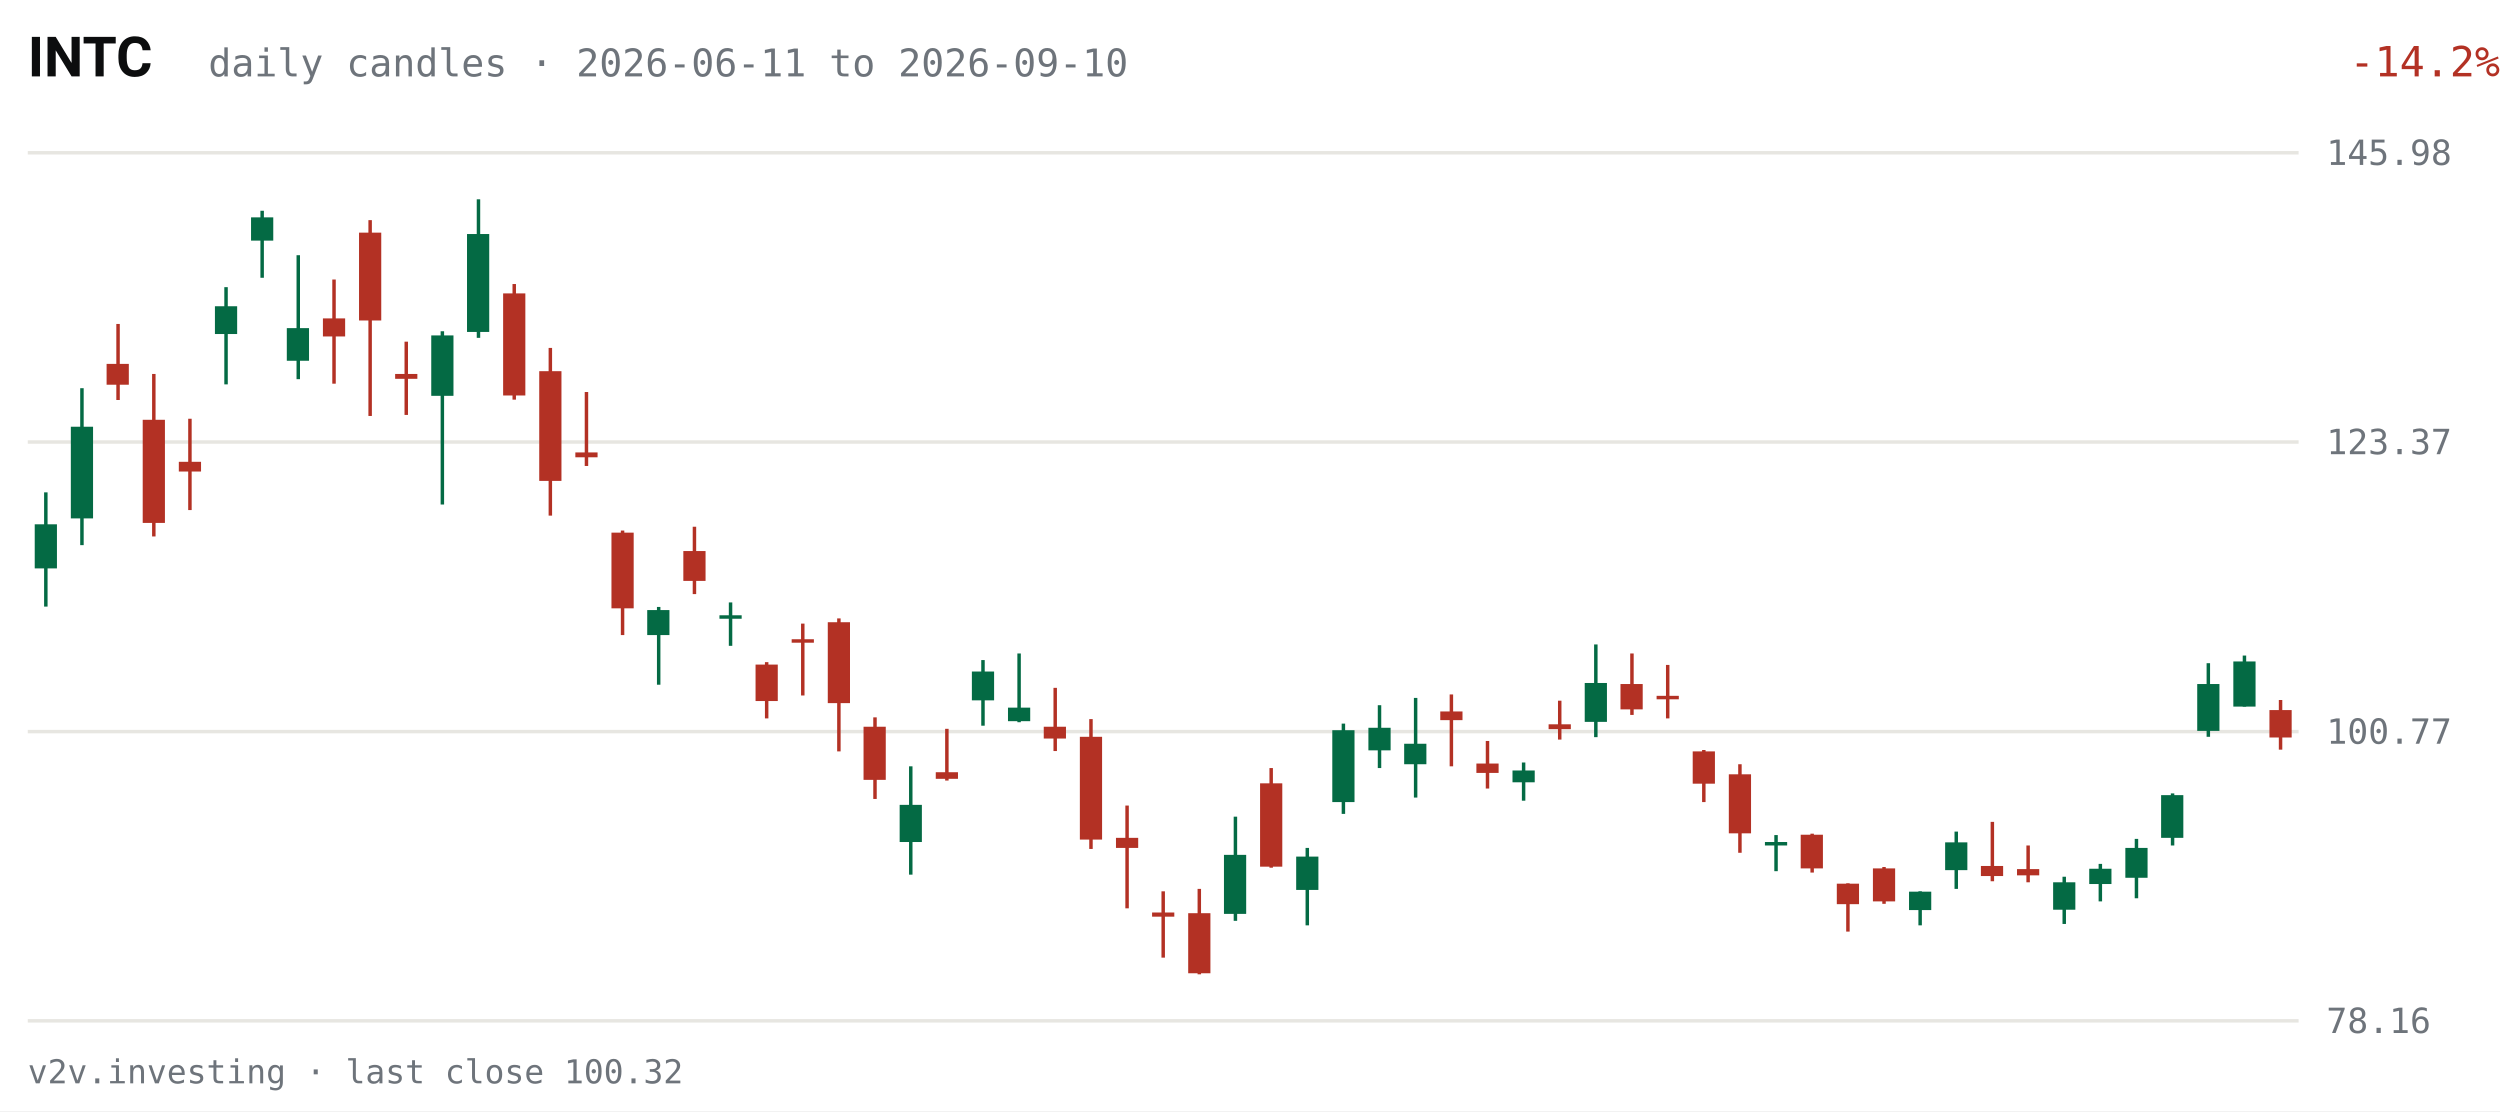
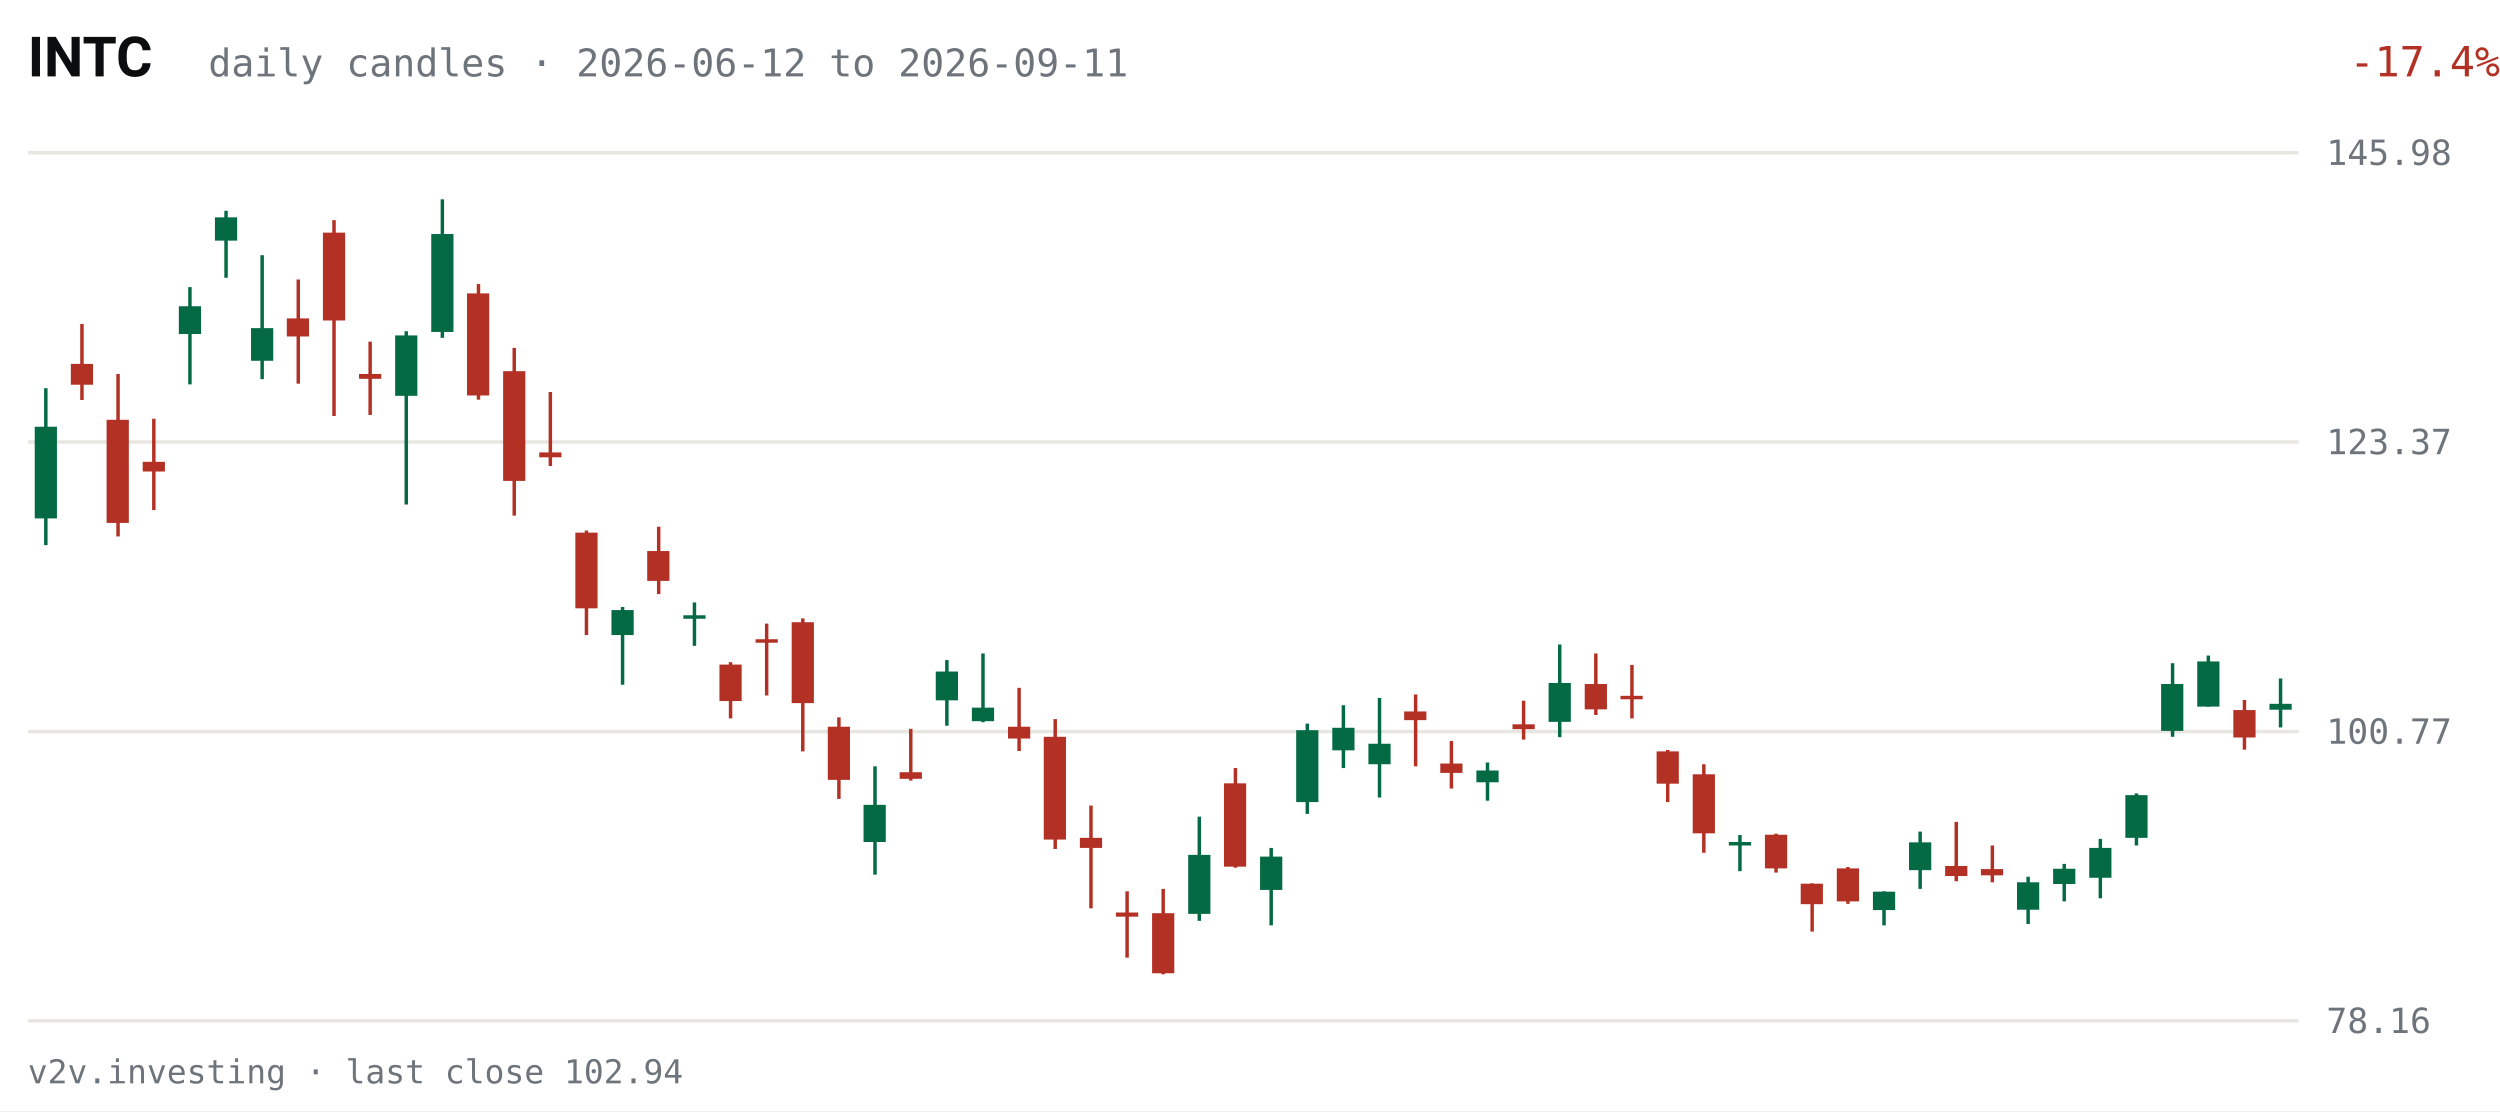
<svg xmlns="http://www.w3.org/2000/svg" viewBox="0 0 720 320" width="720" height="320" role="img" aria-label="INTC daily candles, last 63 sessions">
  <rect width="720" height="320" fill="#FFFFFF" />
  <text x="8" y="22" fill="#0C0D0E" font-size="16" font-weight="600" font-family="system-ui,-apple-system,Segoe UI,Roboto,sans-serif">INTC</text>
-   <text x="60" y="22" fill="#6E747B" font-size="11" font-family="ui-monospace,SFMono-Regular,Menlo,Consolas,monospace">daily candles · 2026-06-11 to 2026-09-10</text>
-   <text x="670" y="22" fill="#B33124" font-size="12" text-anchor="end" font-family="ui-monospace,SFMono-Regular,Menlo,Consolas,monospace" transform="translate(50,0)">-14.2%</text>
+   <text x="60" y="22" fill="#6E747B" font-size="11" font-family="ui-monospace,SFMono-Regular,Menlo,Consolas,monospace">daily candles · 2026-06-12 to 2026-09-11</text>
+   <text x="670" y="22" fill="#B33124" font-size="12" text-anchor="end" font-family="ui-monospace,SFMono-Regular,Menlo,Consolas,monospace" transform="translate(50,0)">-17.4%</text>
  <g font-family="ui-monospace,SFMono-Regular,Menlo,Consolas,monospace">
    <line x1="8" y1="294.0" x2="662" y2="294.0" stroke="#E7E6E1" stroke-width="1" />
    <text x="670" y="297.5" fill="#6E747B" font-size="10">78.16</text>
    <line x1="8" y1="210.7" x2="662" y2="210.7" stroke="#E7E6E1" stroke-width="1" />
    <text x="670" y="214.2" fill="#6E747B" font-size="10">100.77</text>
    <line x1="8" y1="127.3" x2="662" y2="127.3" stroke="#E7E6E1" stroke-width="1" />
    <text x="670" y="130.8" fill="#6E747B" font-size="10">123.37</text>
    <line x1="8" y1="44.0" x2="662" y2="44.0" stroke="#E7E6E1" stroke-width="1" />
    <text x="670" y="47.5" fill="#6E747B" font-size="10">145.98</text>
-     <line x1="13.2" y1="141.8" x2="13.2" y2="174.7" stroke="#046A44" stroke-width="1" />
-     <rect x="10.0" y="151.0" width="6.4" height="12.7" fill="#046A44" />
-     <line x1="23.6" y1="111.8" x2="23.6" y2="157.0" stroke="#046A44" stroke-width="1" />
-     <rect x="20.4" y="122.9" width="6.4" height="26.4" fill="#046A44" />
-     <line x1="34.0" y1="93.3" x2="34.0" y2="115.2" stroke="#B33124" stroke-width="1" />
-     <rect x="30.7" y="104.8" width="6.4" height="6.0" fill="#B33124" />
-     <line x1="44.3" y1="107.7" x2="44.3" y2="154.5" stroke="#B33124" stroke-width="1" />
-     <rect x="41.1" y="120.9" width="6.4" height="29.7" fill="#B33124" />
-     <line x1="54.7" y1="120.6" x2="54.7" y2="146.9" stroke="#B33124" stroke-width="1" />
-     <rect x="51.5" y="133.0" width="6.4" height="2.8" fill="#B33124" />
-     <line x1="65.1" y1="82.7" x2="65.1" y2="110.7" stroke="#046A44" stroke-width="1" />
-     <rect x="61.9" y="88.2" width="6.4" height="8.0" fill="#046A44" />
-     <line x1="75.5" y1="60.7" x2="75.5" y2="80.0" stroke="#046A44" stroke-width="1" />
-     <rect x="72.3" y="62.6" width="6.4" height="6.7" fill="#046A44" />
-     <line x1="85.9" y1="73.5" x2="85.9" y2="109.2" stroke="#046A44" stroke-width="1" />
-     <rect x="82.6" y="94.5" width="6.4" height="9.4" fill="#046A44" />
-     <line x1="96.2" y1="80.5" x2="96.2" y2="110.5" stroke="#B33124" stroke-width="1" />
-     <rect x="93.0" y="91.7" width="6.4" height="5.2" fill="#B33124" />
-     <line x1="106.6" y1="63.4" x2="106.6" y2="119.8" stroke="#B33124" stroke-width="1" />
-     <rect x="103.4" y="67.0" width="6.4" height="25.3" fill="#B33124" />
-     <line x1="117.0" y1="98.4" x2="117.0" y2="119.5" stroke="#B33124" stroke-width="1" />
-     <rect x="113.8" y="107.7" width="6.4" height="1.4" fill="#B33124" />
-     <line x1="127.4" y1="95.4" x2="127.4" y2="145.3" stroke="#046A44" stroke-width="1" />
-     <rect x="124.2" y="96.6" width="6.4" height="17.4" fill="#046A44" />
-     <line x1="137.8" y1="57.4" x2="137.8" y2="97.3" stroke="#046A44" stroke-width="1" />
-     <rect x="134.5" y="67.4" width="6.4" height="28.2" fill="#046A44" />
-     <line x1="148.1" y1="81.8" x2="148.1" y2="115.1" stroke="#B33124" stroke-width="1" />
-     <rect x="144.9" y="84.5" width="6.4" height="29.4" fill="#B33124" />
-     <line x1="158.5" y1="100.2" x2="158.5" y2="148.5" stroke="#B33124" stroke-width="1" />
-     <rect x="155.3" y="106.9" width="6.4" height="31.6" fill="#B33124" />
-     <line x1="168.9" y1="112.9" x2="168.9" y2="134.2" stroke="#B33124" stroke-width="1" />
-     <rect x="165.7" y="130.3" width="6.4" height="1.4" fill="#B33124" />
-     <line x1="179.3" y1="152.8" x2="179.3" y2="182.9" stroke="#B33124" stroke-width="1" />
-     <rect x="176.1" y="153.4" width="6.4" height="21.8" fill="#B33124" />
-     <line x1="189.7" y1="174.8" x2="189.7" y2="197.2" stroke="#046A44" stroke-width="1" />
-     <rect x="186.4" y="175.7" width="6.4" height="7.2" fill="#046A44" />
-     <line x1="200.0" y1="151.7" x2="200.0" y2="171.1" stroke="#B33124" stroke-width="1" />
-     <rect x="196.8" y="158.7" width="6.4" height="8.6" fill="#B33124" />
-     <line x1="210.4" y1="173.5" x2="210.4" y2="186.0" stroke="#046A44" stroke-width="1" />
-     <rect x="207.2" y="177.2" width="6.4" height="1.0" fill="#046A44" />
-     <line x1="220.8" y1="190.7" x2="220.8" y2="206.9" stroke="#B33124" stroke-width="1" />
-     <rect x="217.6" y="191.4" width="6.4" height="10.5" fill="#B33124" />
-     <line x1="231.2" y1="179.6" x2="231.2" y2="200.3" stroke="#B33124" stroke-width="1" />
-     <rect x="228.0" y="184.1" width="6.4" height="1.0" fill="#B33124" />
-     <line x1="241.6" y1="178.1" x2="241.6" y2="216.4" stroke="#B33124" stroke-width="1" />
-     <rect x="238.4" y="179.2" width="6.4" height="23.3" fill="#B33124" />
-     <line x1="252.0" y1="206.6" x2="252.0" y2="230.1" stroke="#B33124" stroke-width="1" />
-     <rect x="248.7" y="209.3" width="6.4" height="15.3" fill="#B33124" />
-     <line x1="262.3" y1="220.7" x2="262.3" y2="251.9" stroke="#046A44" stroke-width="1" />
-     <rect x="259.1" y="231.8" width="6.4" height="10.7" fill="#046A44" />
-     <line x1="272.7" y1="209.9" x2="272.7" y2="224.8" stroke="#B33124" stroke-width="1" />
-     <rect x="269.5" y="222.4" width="6.4" height="1.9" fill="#B33124" />
-     <line x1="283.1" y1="190.1" x2="283.1" y2="209.0" stroke="#046A44" stroke-width="1" />
-     <rect x="279.9" y="193.4" width="6.4" height="8.3" fill="#046A44" />
-     <line x1="293.5" y1="188.2" x2="293.5" y2="208.0" stroke="#046A44" stroke-width="1" />
-     <rect x="290.3" y="203.8" width="6.4" height="3.9" fill="#046A44" />
-     <line x1="303.9" y1="198.1" x2="303.9" y2="216.3" stroke="#B33124" stroke-width="1" />
-     <rect x="300.6" y="209.3" width="6.4" height="3.4" fill="#B33124" />
-     <line x1="314.2" y1="207.1" x2="314.2" y2="244.5" stroke="#B33124" stroke-width="1" />
-     <rect x="311.0" y="212.2" width="6.4" height="29.6" fill="#B33124" />
-     <line x1="324.6" y1="232.0" x2="324.6" y2="261.6" stroke="#B33124" stroke-width="1" />
-     <rect x="321.4" y="241.3" width="6.4" height="2.9" fill="#B33124" />
-     <line x1="335.0" y1="256.7" x2="335.0" y2="275.8" stroke="#B33124" stroke-width="1" />
-     <rect x="331.8" y="262.8" width="6.4" height="1.2" fill="#B33124" />
-     <line x1="345.4" y1="256.0" x2="345.4" y2="280.6" stroke="#B33124" stroke-width="1" />
-     <rect x="342.2" y="263.0" width="6.4" height="17.3" fill="#B33124" />
-     <line x1="355.8" y1="235.2" x2="355.8" y2="265.2" stroke="#046A44" stroke-width="1" />
-     <rect x="352.5" y="246.2" width="6.4" height="17.0" fill="#046A44" />
-     <line x1="366.1" y1="221.2" x2="366.1" y2="249.9" stroke="#B33124" stroke-width="1" />
-     <rect x="362.9" y="225.6" width="6.4" height="24.0" fill="#B33124" />
-     <line x1="376.5" y1="244.2" x2="376.5" y2="266.5" stroke="#046A44" stroke-width="1" />
-     <rect x="373.3" y="246.7" width="6.4" height="9.6" fill="#046A44" />
-     <line x1="386.9" y1="208.4" x2="386.9" y2="234.4" stroke="#046A44" stroke-width="1" />
-     <rect x="383.7" y="210.3" width="6.4" height="20.7" fill="#046A44" />
-     <line x1="397.3" y1="203.1" x2="397.3" y2="221.2" stroke="#046A44" stroke-width="1" />
-     <rect x="394.1" y="209.6" width="6.4" height="6.5" fill="#046A44" />
-     <line x1="407.7" y1="201.0" x2="407.7" y2="229.7" stroke="#046A44" stroke-width="1" />
-     <rect x="404.4" y="214.2" width="6.4" height="5.9" fill="#046A44" />
-     <line x1="418.0" y1="200.0" x2="418.0" y2="220.7" stroke="#B33124" stroke-width="1" />
-     <rect x="414.8" y="204.9" width="6.4" height="2.5" fill="#B33124" />
-     <line x1="428.4" y1="213.4" x2="428.4" y2="227.1" stroke="#B33124" stroke-width="1" />
-     <rect x="425.2" y="219.9" width="6.4" height="2.7" fill="#B33124" />
-     <line x1="438.8" y1="219.6" x2="438.8" y2="230.6" stroke="#046A44" stroke-width="1" />
-     <rect x="435.6" y="221.9" width="6.4" height="3.4" fill="#046A44" />
-     <line x1="449.2" y1="201.8" x2="449.2" y2="213.0" stroke="#B33124" stroke-width="1" />
-     <rect x="446.0" y="208.6" width="6.4" height="1.4" fill="#B33124" />
-     <line x1="459.6" y1="185.6" x2="459.6" y2="212.3" stroke="#046A44" stroke-width="1" />
-     <rect x="456.4" y="196.7" width="6.4" height="11.2" fill="#046A44" />
-     <line x1="470.0" y1="188.2" x2="470.0" y2="205.9" stroke="#B33124" stroke-width="1" />
-     <rect x="466.7" y="197.0" width="6.4" height="7.3" fill="#B33124" />
-     <line x1="480.3" y1="191.5" x2="480.3" y2="206.9" stroke="#B33124" stroke-width="1" />
-     <rect x="477.1" y="200.4" width="6.4" height="1.0" fill="#B33124" />
-     <line x1="490.7" y1="216.0" x2="490.7" y2="231.0" stroke="#B33124" stroke-width="1" />
-     <rect x="487.5" y="216.4" width="6.4" height="9.3" fill="#B33124" />
-     <line x1="501.1" y1="220.1" x2="501.1" y2="245.6" stroke="#B33124" stroke-width="1" />
-     <rect x="497.9" y="223.0" width="6.4" height="17.0" fill="#B33124" />
-     <line x1="511.5" y1="240.5" x2="511.5" y2="250.9" stroke="#046A44" stroke-width="1" />
-     <rect x="508.3" y="242.5" width="6.4" height="1.0" fill="#046A44" />
-     <line x1="521.9" y1="240.1" x2="521.9" y2="251.3" stroke="#B33124" stroke-width="1" />
-     <rect x="518.6" y="240.4" width="6.4" height="9.7" fill="#B33124" />
-     <line x1="532.2" y1="254.4" x2="532.2" y2="268.3" stroke="#B33124" stroke-width="1" />
-     <rect x="529.0" y="254.5" width="6.4" height="5.9" fill="#B33124" />
-     <line x1="542.6" y1="249.7" x2="542.6" y2="260.3" stroke="#B33124" stroke-width="1" />
-     <rect x="539.4" y="250.1" width="6.4" height="9.5" fill="#B33124" />
-     <line x1="553.0" y1="256.7" x2="553.0" y2="266.5" stroke="#046A44" stroke-width="1" />
-     <rect x="549.8" y="256.8" width="6.4" height="5.3" fill="#046A44" />
-     <line x1="563.4" y1="239.5" x2="563.4" y2="256.0" stroke="#046A44" stroke-width="1" />
-     <rect x="560.2" y="242.6" width="6.4" height="8.0" fill="#046A44" />
-     <line x1="573.8" y1="236.7" x2="573.8" y2="253.8" stroke="#B33124" stroke-width="1" />
-     <rect x="570.5" y="249.4" width="6.4" height="2.9" fill="#B33124" />
-     <line x1="584.1" y1="243.5" x2="584.1" y2="254.1" stroke="#B33124" stroke-width="1" />
-     <rect x="580.9" y="250.3" width="6.4" height="1.8" fill="#B33124" />
-     <line x1="594.5" y1="252.5" x2="594.5" y2="266.1" stroke="#046A44" stroke-width="1" />
-     <rect x="591.3" y="254.1" width="6.4" height="7.9" fill="#046A44" />
-     <line x1="604.9" y1="248.8" x2="604.9" y2="259.6" stroke="#046A44" stroke-width="1" />
-     <rect x="601.7" y="250.2" width="6.4" height="4.4" fill="#046A44" />
-     <line x1="615.3" y1="241.6" x2="615.3" y2="258.7" stroke="#046A44" stroke-width="1" />
-     <rect x="612.1" y="244.2" width="6.4" height="8.6" fill="#046A44" />
-     <line x1="625.7" y1="228.5" x2="625.7" y2="243.5" stroke="#046A44" stroke-width="1" />
-     <rect x="622.4" y="229.0" width="6.4" height="12.3" fill="#046A44" />
-     <line x1="636.0" y1="191.0" x2="636.0" y2="212.2" stroke="#046A44" stroke-width="1" />
-     <rect x="632.8" y="197.0" width="6.4" height="13.5" fill="#046A44" />
-     <line x1="646.4" y1="188.8" x2="646.4" y2="203.5" stroke="#046A44" stroke-width="1" />
-     <rect x="643.2" y="190.5" width="6.4" height="13.0" fill="#046A44" />
-     <line x1="656.8" y1="201.6" x2="656.8" y2="215.9" stroke="#B33124" stroke-width="1" />
-     <rect x="653.6" y="204.5" width="6.4" height="7.9" fill="#B33124" />
+     <line x1="13.2" y1="111.8" x2="13.2" y2="157.0" stroke="#046A44" stroke-width="1" />
+     <rect x="10.0" y="122.9" width="6.4" height="26.4" fill="#046A44" />
+     <line x1="23.6" y1="93.3" x2="23.6" y2="115.2" stroke="#B33124" stroke-width="1" />
+     <rect x="20.4" y="104.8" width="6.4" height="6.0" fill="#B33124" />
+     <line x1="34.0" y1="107.7" x2="34.0" y2="154.5" stroke="#B33124" stroke-width="1" />
+     <rect x="30.7" y="120.9" width="6.4" height="29.7" fill="#B33124" />
+     <line x1="44.3" y1="120.6" x2="44.3" y2="146.9" stroke="#B33124" stroke-width="1" />
+     <rect x="41.1" y="133.0" width="6.4" height="2.8" fill="#B33124" />
+     <line x1="54.7" y1="82.7" x2="54.7" y2="110.7" stroke="#046A44" stroke-width="1" />
+     <rect x="51.5" y="88.2" width="6.4" height="8.0" fill="#046A44" />
+     <line x1="65.1" y1="60.7" x2="65.1" y2="80.0" stroke="#046A44" stroke-width="1" />
+     <rect x="61.9" y="62.6" width="6.4" height="6.7" fill="#046A44" />
+     <line x1="75.5" y1="73.5" x2="75.5" y2="109.2" stroke="#046A44" stroke-width="1" />
+     <rect x="72.3" y="94.5" width="6.4" height="9.4" fill="#046A44" />
+     <line x1="85.9" y1="80.5" x2="85.9" y2="110.5" stroke="#B33124" stroke-width="1" />
+     <rect x="82.6" y="91.7" width="6.4" height="5.2" fill="#B33124" />
+     <line x1="96.2" y1="63.4" x2="96.2" y2="119.8" stroke="#B33124" stroke-width="1" />
+     <rect x="93.0" y="67.0" width="6.4" height="25.3" fill="#B33124" />
+     <line x1="106.6" y1="98.4" x2="106.6" y2="119.5" stroke="#B33124" stroke-width="1" />
+     <rect x="103.4" y="107.7" width="6.4" height="1.4" fill="#B33124" />
+     <line x1="117.0" y1="95.4" x2="117.0" y2="145.3" stroke="#046A44" stroke-width="1" />
+     <rect x="113.8" y="96.6" width="6.4" height="17.4" fill="#046A44" />
+     <line x1="127.4" y1="57.4" x2="127.4" y2="97.3" stroke="#046A44" stroke-width="1" />
+     <rect x="124.2" y="67.4" width="6.4" height="28.2" fill="#046A44" />
+     <line x1="137.8" y1="81.8" x2="137.8" y2="115.1" stroke="#B33124" stroke-width="1" />
+     <rect x="134.5" y="84.5" width="6.4" height="29.4" fill="#B33124" />
+     <line x1="148.1" y1="100.2" x2="148.1" y2="148.5" stroke="#B33124" stroke-width="1" />
+     <rect x="144.9" y="106.9" width="6.4" height="31.6" fill="#B33124" />
+     <line x1="158.5" y1="112.9" x2="158.5" y2="134.2" stroke="#B33124" stroke-width="1" />
+     <rect x="155.3" y="130.3" width="6.4" height="1.4" fill="#B33124" />
+     <line x1="168.9" y1="152.8" x2="168.9" y2="182.9" stroke="#B33124" stroke-width="1" />
+     <rect x="165.7" y="153.4" width="6.4" height="21.8" fill="#B33124" />
+     <line x1="179.3" y1="174.8" x2="179.3" y2="197.2" stroke="#046A44" stroke-width="1" />
+     <rect x="176.1" y="175.7" width="6.4" height="7.2" fill="#046A44" />
+     <line x1="189.7" y1="151.7" x2="189.7" y2="171.1" stroke="#B33124" stroke-width="1" />
+     <rect x="186.4" y="158.7" width="6.4" height="8.6" fill="#B33124" />
+     <line x1="200.0" y1="173.5" x2="200.0" y2="186.0" stroke="#046A44" stroke-width="1" />
+     <rect x="196.8" y="177.2" width="6.4" height="1.0" fill="#046A44" />
+     <line x1="210.4" y1="190.7" x2="210.4" y2="206.9" stroke="#B33124" stroke-width="1" />
+     <rect x="207.2" y="191.4" width="6.4" height="10.5" fill="#B33124" />
+     <line x1="220.8" y1="179.6" x2="220.8" y2="200.3" stroke="#B33124" stroke-width="1" />
+     <rect x="217.6" y="184.1" width="6.4" height="1.0" fill="#B33124" />
+     <line x1="231.2" y1="178.1" x2="231.2" y2="216.4" stroke="#B33124" stroke-width="1" />
+     <rect x="228.0" y="179.2" width="6.4" height="23.3" fill="#B33124" />
+     <line x1="241.6" y1="206.6" x2="241.6" y2="230.1" stroke="#B33124" stroke-width="1" />
+     <rect x="238.4" y="209.3" width="6.4" height="15.3" fill="#B33124" />
+     <line x1="252.0" y1="220.7" x2="252.0" y2="251.9" stroke="#046A44" stroke-width="1" />
+     <rect x="248.7" y="231.8" width="6.4" height="10.7" fill="#046A44" />
+     <line x1="262.3" y1="209.9" x2="262.3" y2="224.8" stroke="#B33124" stroke-width="1" />
+     <rect x="259.1" y="222.4" width="6.4" height="1.9" fill="#B33124" />
+     <line x1="272.7" y1="190.1" x2="272.7" y2="209.0" stroke="#046A44" stroke-width="1" />
+     <rect x="269.5" y="193.4" width="6.4" height="8.3" fill="#046A44" />
+     <line x1="283.1" y1="188.2" x2="283.1" y2="208.0" stroke="#046A44" stroke-width="1" />
+     <rect x="279.9" y="203.8" width="6.4" height="3.9" fill="#046A44" />
+     <line x1="293.5" y1="198.1" x2="293.5" y2="216.3" stroke="#B33124" stroke-width="1" />
+     <rect x="290.3" y="209.3" width="6.4" height="3.4" fill="#B33124" />
+     <line x1="303.9" y1="207.1" x2="303.9" y2="244.5" stroke="#B33124" stroke-width="1" />
+     <rect x="300.6" y="212.2" width="6.4" height="29.6" fill="#B33124" />
+     <line x1="314.2" y1="232.0" x2="314.2" y2="261.6" stroke="#B33124" stroke-width="1" />
+     <rect x="311.0" y="241.3" width="6.4" height="2.9" fill="#B33124" />
+     <line x1="324.6" y1="256.7" x2="324.6" y2="275.8" stroke="#B33124" stroke-width="1" />
+     <rect x="321.4" y="262.8" width="6.4" height="1.2" fill="#B33124" />
+     <line x1="335.0" y1="256.0" x2="335.0" y2="280.6" stroke="#B33124" stroke-width="1" />
+     <rect x="331.8" y="263.0" width="6.4" height="17.3" fill="#B33124" />
+     <line x1="345.4" y1="235.2" x2="345.4" y2="265.2" stroke="#046A44" stroke-width="1" />
+     <rect x="342.2" y="246.2" width="6.4" height="17.0" fill="#046A44" />
+     <line x1="355.8" y1="221.2" x2="355.8" y2="249.9" stroke="#B33124" stroke-width="1" />
+     <rect x="352.5" y="225.6" width="6.4" height="24.0" fill="#B33124" />
+     <line x1="366.1" y1="244.2" x2="366.1" y2="266.5" stroke="#046A44" stroke-width="1" />
+     <rect x="362.9" y="246.7" width="6.4" height="9.6" fill="#046A44" />
+     <line x1="376.5" y1="208.4" x2="376.5" y2="234.4" stroke="#046A44" stroke-width="1" />
+     <rect x="373.3" y="210.3" width="6.4" height="20.7" fill="#046A44" />
+     <line x1="386.9" y1="203.1" x2="386.9" y2="221.2" stroke="#046A44" stroke-width="1" />
+     <rect x="383.7" y="209.6" width="6.4" height="6.5" fill="#046A44" />
+     <line x1="397.3" y1="201.0" x2="397.3" y2="229.7" stroke="#046A44" stroke-width="1" />
+     <rect x="394.1" y="214.2" width="6.4" height="5.9" fill="#046A44" />
+     <line x1="407.7" y1="200.0" x2="407.7" y2="220.7" stroke="#B33124" stroke-width="1" />
+     <rect x="404.4" y="204.9" width="6.4" height="2.5" fill="#B33124" />
+     <line x1="418.0" y1="213.4" x2="418.0" y2="227.1" stroke="#B33124" stroke-width="1" />
+     <rect x="414.8" y="219.9" width="6.4" height="2.7" fill="#B33124" />
+     <line x1="428.4" y1="219.6" x2="428.4" y2="230.6" stroke="#046A44" stroke-width="1" />
+     <rect x="425.2" y="221.9" width="6.4" height="3.4" fill="#046A44" />
+     <line x1="438.8" y1="201.8" x2="438.8" y2="213.0" stroke="#B33124" stroke-width="1" />
+     <rect x="435.6" y="208.6" width="6.4" height="1.4" fill="#B33124" />
+     <line x1="449.2" y1="185.6" x2="449.2" y2="212.3" stroke="#046A44" stroke-width="1" />
+     <rect x="446.0" y="196.7" width="6.4" height="11.2" fill="#046A44" />
+     <line x1="459.6" y1="188.2" x2="459.6" y2="205.9" stroke="#B33124" stroke-width="1" />
+     <rect x="456.4" y="197.0" width="6.4" height="7.3" fill="#B33124" />
+     <line x1="470.0" y1="191.5" x2="470.0" y2="206.9" stroke="#B33124" stroke-width="1" />
+     <rect x="466.7" y="200.4" width="6.4" height="1.0" fill="#B33124" />
+     <line x1="480.3" y1="216.0" x2="480.3" y2="231.0" stroke="#B33124" stroke-width="1" />
+     <rect x="477.1" y="216.4" width="6.4" height="9.3" fill="#B33124" />
+     <line x1="490.7" y1="220.1" x2="490.7" y2="245.6" stroke="#B33124" stroke-width="1" />
+     <rect x="487.5" y="223.0" width="6.4" height="17.0" fill="#B33124" />
+     <line x1="501.1" y1="240.5" x2="501.1" y2="250.9" stroke="#046A44" stroke-width="1" />
+     <rect x="497.9" y="242.5" width="6.4" height="1.0" fill="#046A44" />
+     <line x1="511.5" y1="240.1" x2="511.5" y2="251.3" stroke="#B33124" stroke-width="1" />
+     <rect x="508.3" y="240.4" width="6.4" height="9.7" fill="#B33124" />
+     <line x1="521.9" y1="254.4" x2="521.9" y2="268.3" stroke="#B33124" stroke-width="1" />
+     <rect x="518.6" y="254.5" width="6.4" height="5.9" fill="#B33124" />
+     <line x1="532.2" y1="249.7" x2="532.2" y2="260.3" stroke="#B33124" stroke-width="1" />
+     <rect x="529.0" y="250.1" width="6.4" height="9.5" fill="#B33124" />
+     <line x1="542.6" y1="256.7" x2="542.6" y2="266.5" stroke="#046A44" stroke-width="1" />
+     <rect x="539.4" y="256.8" width="6.4" height="5.3" fill="#046A44" />
+     <line x1="553.0" y1="239.5" x2="553.0" y2="256.0" stroke="#046A44" stroke-width="1" />
+     <rect x="549.8" y="242.6" width="6.4" height="8.0" fill="#046A44" />
+     <line x1="563.4" y1="236.7" x2="563.4" y2="253.8" stroke="#B33124" stroke-width="1" />
+     <rect x="560.2" y="249.4" width="6.4" height="2.9" fill="#B33124" />
+     <line x1="573.8" y1="243.5" x2="573.8" y2="254.1" stroke="#B33124" stroke-width="1" />
+     <rect x="570.5" y="250.3" width="6.4" height="1.8" fill="#B33124" />
+     <line x1="584.1" y1="252.5" x2="584.1" y2="266.1" stroke="#046A44" stroke-width="1" />
+     <rect x="580.9" y="254.1" width="6.4" height="7.9" fill="#046A44" />
+     <line x1="594.5" y1="248.8" x2="594.5" y2="259.6" stroke="#046A44" stroke-width="1" />
+     <rect x="591.3" y="250.2" width="6.4" height="4.4" fill="#046A44" />
+     <line x1="604.9" y1="241.6" x2="604.9" y2="258.7" stroke="#046A44" stroke-width="1" />
+     <rect x="601.7" y="244.2" width="6.4" height="8.6" fill="#046A44" />
+     <line x1="615.3" y1="228.5" x2="615.3" y2="243.5" stroke="#046A44" stroke-width="1" />
+     <rect x="612.1" y="229.0" width="6.4" height="12.3" fill="#046A44" />
+     <line x1="625.7" y1="191.0" x2="625.7" y2="212.2" stroke="#046A44" stroke-width="1" />
+     <rect x="622.4" y="197.0" width="6.4" height="13.5" fill="#046A44" />
+     <line x1="636.0" y1="188.8" x2="636.0" y2="203.5" stroke="#046A44" stroke-width="1" />
+     <rect x="632.8" y="190.5" width="6.4" height="13.0" fill="#046A44" />
+     <line x1="646.4" y1="201.6" x2="646.4" y2="215.9" stroke="#B33124" stroke-width="1" />
+     <rect x="643.2" y="204.5" width="6.4" height="7.9" fill="#B33124" />
+     <line x1="656.8" y1="195.4" x2="656.8" y2="209.5" stroke="#046A44" stroke-width="1" />
+     <rect x="653.6" y="202.7" width="6.4" height="1.7" fill="#046A44" />
  </g>
-   <text x="8" y="312" fill="#6E747B" font-size="9.5" font-family="ui-monospace,SFMono-Regular,Menlo,Consolas,monospace">v2v.investing · last close 100.32</text>
+   <text x="8" y="312" fill="#6E747B" font-size="9.5" font-family="ui-monospace,SFMono-Regular,Menlo,Consolas,monospace">v2v.investing · last close 102.94</text>
</svg>
